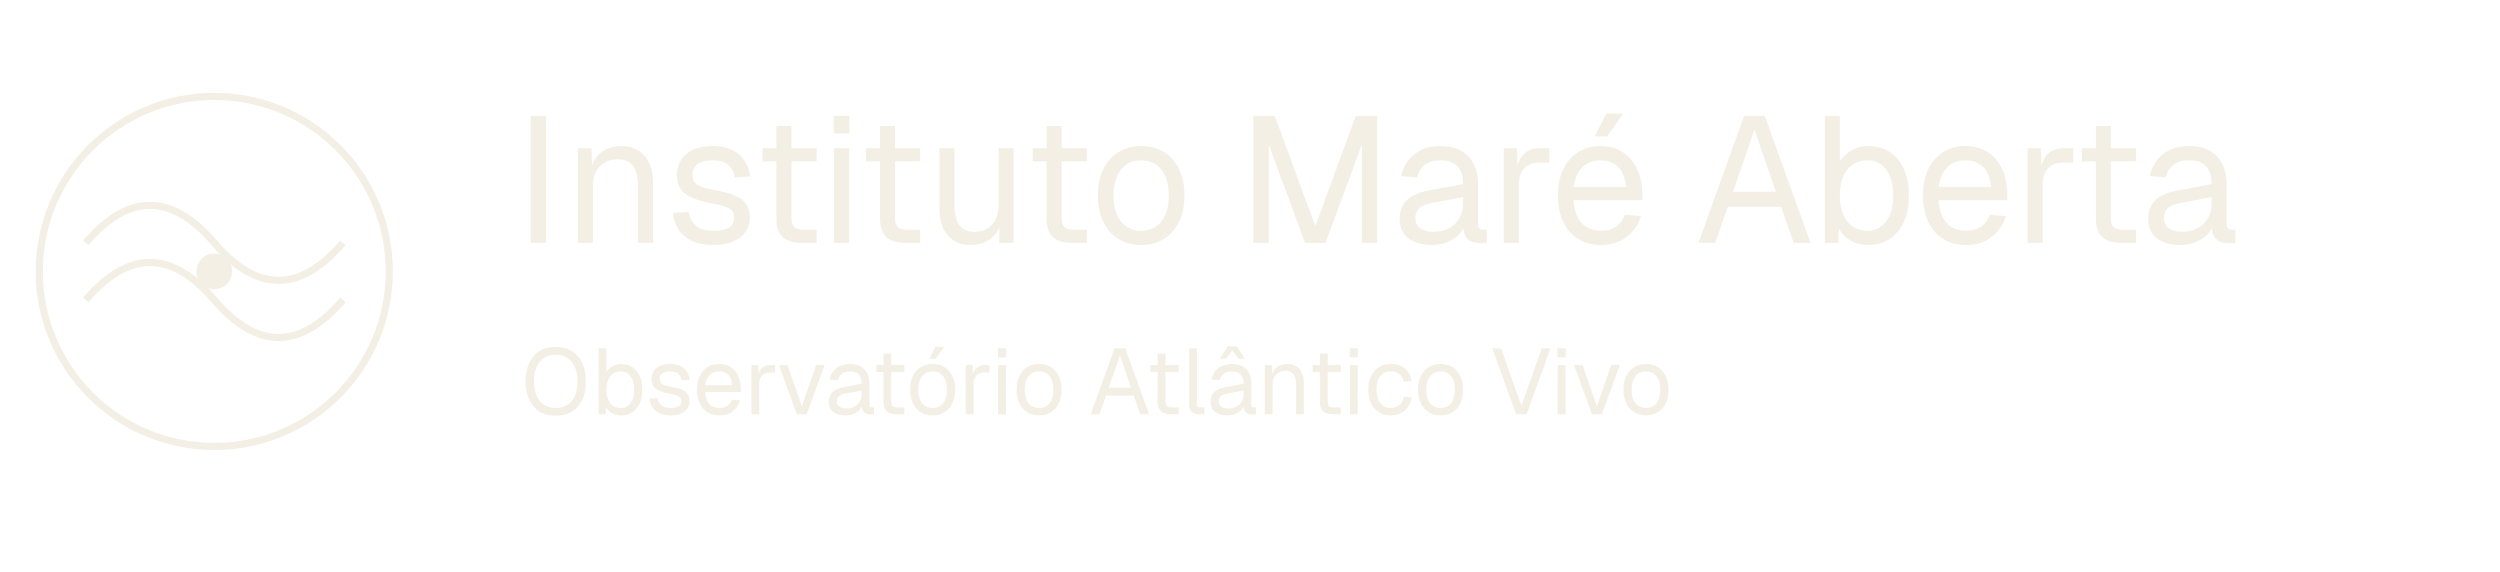
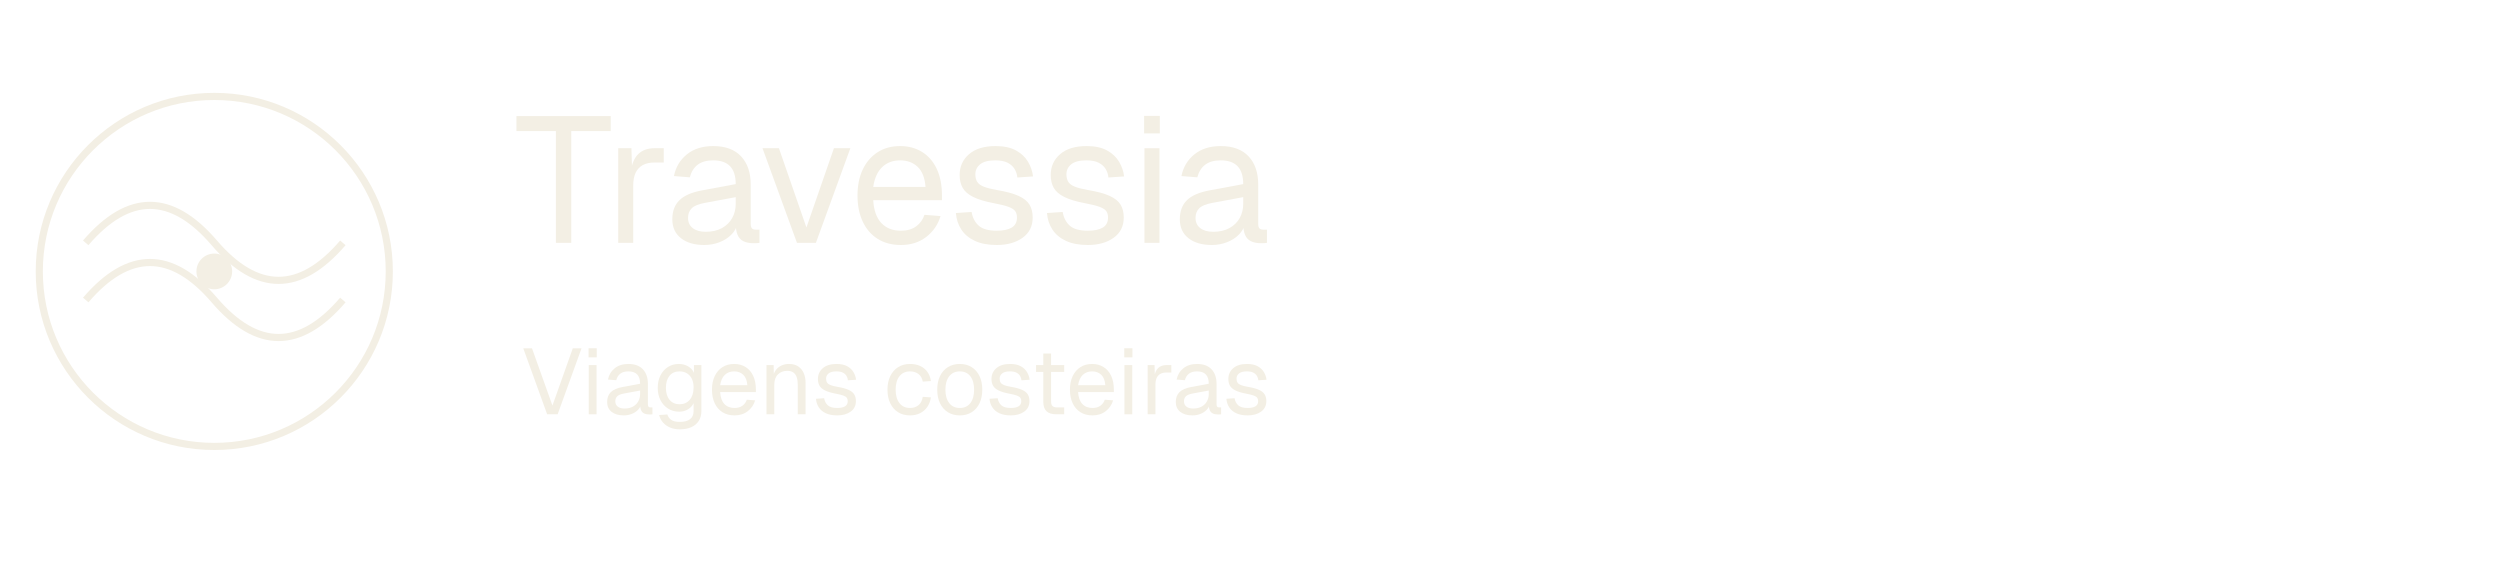
<svg xmlns="http://www.w3.org/2000/svg" width="350" height="80" viewBox="0 0 350 80" color="#f3efe4" fill="#f3efe4">
  <g transform="translate(4 12)">
    <circle cx="26" cy="26" r="24.5" fill="none" stroke="currentColor" />
    <path d="M8 30c6-7 12-7 18 0s12 7 18 0M8 22c6-7 12-7 18 0s12 7 18 0" fill="none" stroke="currentColor" />
    <circle cx="26" cy="26" r="2.5" fill="currentColor" />
  </g>
-   <path transform="translate(72 34) scale(0.025 -0.025)" d="M92 0L92 710L178 710L178 0Z" />
-   <path transform="translate(78.9 34) scale(0.025 -0.025)" d="M80 0L80 530L157 530L160 395L150 404Q160 451 185 481.5Q210 512 245.5 527Q281 542 322 542Q383 542 422.5 515Q462 488 481.5 442.5Q501 397 501 341L501 0L417 0L417 317Q417 366 405.5 399.5Q394 433 369 450.5Q344 468 304 468Q243 468 203.5 429.5Q164 391 164 317L164 0Z" />
-   <path transform="translate(93.125 34) scale(0.025 -0.025)" d="M273 -12Q200 -12 150.5 11Q101 34 74.5 74.5Q48 115 44 167L132 173Q140 125 171.5 96.5Q203 68 273 68Q327 68 356.5 85.5Q386 103 386 142Q386 163 376.5 177Q367 191 339 201.5Q311 212 257 222Q183 236 141 257Q99 278 82 308Q65 338 65 380Q65 451 117.5 496.5Q170 542 266 542Q336 542 380.5 517.5Q425 493 448 454Q471 415 476 372L388 366Q386 391 373 413Q360 435 334 448.5Q308 462 264 462Q207 462 180 440Q153 418 153 384Q153 358 163.5 341.5Q174 325 200.5 314.5Q227 304 273 296Q351 283 395 263Q439 243 456.5 213.5Q474 184 474 142Q474 69 417.5 28.5Q361 -12 273 -12Z" />
-   <path transform="translate(105.375 34) scale(0.025 -0.025)" d="M274 0Q202 0 167.5 33Q133 66 133 136L133 654L217 654L217 138Q217 102 233 88Q249 74 282 74L358 74L358 0ZM55 456L55 530L358 530L358 456Z" />
-   <path transform="translate(114.775 34) scale(0.025 -0.025)" d="M80 0L80 530L164 530L164 0ZM78 613L78 711L166 711L166 613Z" />
-   <path transform="translate(119.875 34) scale(0.025 -0.025)" d="M274 0Q202 0 167.5 33Q133 66 133 136L133 654L217 654L217 138Q217 102 233 88Q249 74 282 74L358 74L358 0ZM55 456L55 530L358 530L358 456Z" />
-   <path transform="translate(129.525 34) scale(0.025 -0.025)" d="M254 -12Q175 -12 127.5 41.5Q80 95 80 189L80 530L164 530L164 212Q164 135 191.5 98.5Q219 62 276 62Q339 62 375 102.5Q411 143 411 214L411 530L495 530L495 0L415 0L415 131L428 124Q412 59 367 23.5Q322 -12 254 -12Z" />
-   <path transform="translate(143.2 34) scale(0.025 -0.025)" d="M274 0Q202 0 167.5 33Q133 66 133 136L133 654L217 654L217 138Q217 102 233 88Q249 74 282 74L358 74L358 0ZM55 456L55 530L358 530L358 456Z" />
-   <path transform="translate(152.6 34) scale(0.025 -0.025)" d="M287 -12Q214 -12 159 22Q104 56 74 118.5Q44 181 44 265Q44 350 74 412Q104 474 159 508Q214 542 287 542Q360 542 414.5 508Q469 474 499 412Q529 350 529 265Q529 181 499 118.5Q469 56 414.5 22Q360 -12 287 -12ZM287 68Q360 68 400.5 120.5Q441 173 441 265Q441 357 400.5 409.5Q360 462 287 462Q214 462 173 409.5Q132 357 132 265Q132 173 173 120.5Q214 68 287 68Z" />
-   <path transform="translate(166.925 34) scale(0.025 -0.025)" d="" />
-   <path transform="translate(173.175 34) scale(0.025 -0.025)" d="M92 0L92 710L212 710L439 94L665 710L785 710L785 0L699 0L699 550L496 0L381 0L178 550L178 0Z" />
-   <path transform="translate(194.85 34) scale(0.025 -0.025)" d="M223 -12Q141 -12 92.5 26Q44 64 44 132Q44 200 84 239Q124 278 211 294L399 329Q399 396 367.5 429Q336 462 273 462Q218 462 186 437.5Q154 413 142 367L53 374Q68 449 125.5 495.5Q183 542 273 542Q375 542 429 484.5Q483 427 483 326L483 107Q483 89 489.5 81.5Q496 74 511 74L532 74L532 0Q528 -1 519 -1.5Q510 -2 500 -2Q464 -2 441.5 9.5Q419 21 409 45.5Q399 70 399 110L409 108Q402 74 375 46.5Q348 19 308 3.5Q268 -12 223 -12ZM231 62Q284 62 321.5 82.5Q359 103 379 138.5Q399 174 399 218L399 256L227 224Q173 214 152.5 193.5Q132 173 132 140Q132 103 158.5 82.5Q185 62 231 62Z" />
-   <path transform="translate(208.525 34) scale(0.025 -0.025)" d="M80 0L80 530L154 530L158 396L150 399Q160 467 193.5 498.5Q227 530 283 530L335 530L335 450L284 450Q244 450 217.5 435.5Q191 421 177.5 392.5Q164 364 164 320L164 0Z" />
-   <path transform="translate(217 34) scale(0.025 -0.025)" d="M287 -12Q212 -12 157.5 22Q103 56 73.5 118.5Q44 181 44 265Q44 349 73.5 411Q103 473 156.5 507.5Q210 542 283 542Q352 542 405 509.5Q458 477 487.5 415Q517 353 517 264L517 239L132 239Q137 154 177.5 111Q218 68 287 68Q339 68 372.5 92.5Q406 117 419 157L509 150Q488 79 429.5 33.5Q371 -12 287 -12ZM132 313L425 313Q419 390 380.5 426Q342 462 283 462Q222 462 182.5 424.5Q143 387 132 313ZM250 596L316 724L410 724L320 596Z" />
-   <path transform="translate(231.025 34) scale(0.025 -0.025)" d="" />
-   <path transform="translate(237.275 34) scale(0.025 -0.025)" d="M20 0L276 710L392 710L648 0L554 0L483 202L185 202L114 0ZM214 286L454 286L334 635Z" />
-   <path transform="translate(253.475 34) scale(0.025 -0.025)" d="M323 -12Q268 -12 225 12.5Q182 37 159 80L156 0L80 0L80 710L164 710L164 456Q184 489 226 515.5Q268 542 323 542Q393 542 444 508Q495 474 523 412Q551 350 551 265Q551 180 523 118Q495 56 444 22Q393 -12 323 -12ZM318 68Q385 68 424 121Q463 174 463 265Q463 357 424 409.5Q385 462 320 462Q271 462 236 438.5Q201 415 182.5 371Q164 327 164 265Q164 205 182.5 160.5Q201 116 235.5 92Q270 68 318 68Z" />
-   <path transform="translate(268.1 34) scale(0.025 -0.025)" d="M287 -12Q212 -12 157.5 22Q103 56 73.5 118.5Q44 181 44 265Q44 349 73.5 411Q103 473 156.5 507.5Q210 542 283 542Q352 542 405 509.5Q458 477 487.5 415Q517 353 517 264L517 239L132 239Q137 154 177.5 111Q218 68 287 68Q339 68 372.5 92.5Q406 117 419 157L509 150Q488 79 429.5 33.5Q371 -12 287 -12ZM132 313L425 313Q419 390 380.5 426Q342 462 283 462Q222 462 182.5 424.5Q143 387 132 313Z" />
-   <path transform="translate(281.875 34) scale(0.025 -0.025)" d="M80 0L80 530L154 530L158 396L150 399Q160 467 193.5 498.5Q227 530 283 530L335 530L335 450L284 450Q244 450 217.5 435.5Q191 421 177.5 392.5Q164 364 164 320L164 0Z" />
-   <path transform="translate(290.1 34) scale(0.025 -0.025)" d="M274 0Q202 0 167.5 33Q133 66 133 136L133 654L217 654L217 138Q217 102 233 88Q249 74 282 74L358 74L358 0ZM55 456L55 530L358 530L358 456Z" />
-   <path transform="translate(299.65 34) scale(0.025 -0.025)" d="M223 -12Q141 -12 92.5 26Q44 64 44 132Q44 200 84 239Q124 278 211 294L399 329Q399 396 367.5 429Q336 462 273 462Q218 462 186 437.5Q154 413 142 367L53 374Q68 449 125.5 495.5Q183 542 273 542Q375 542 429 484.5Q483 427 483 326L483 107Q483 89 489.5 81.5Q496 74 511 74L532 74L532 0Q528 -1 519 -1.5Q510 -2 500 -2Q464 -2 441.5 9.5Q419 21 409 45.5Q399 70 399 110L409 108Q402 74 375 46.5Q348 19 308 3.5Q268 -12 223 -12ZM231 62Q284 62 321.5 82.5Q359 103 379 138.5Q399 174 399 218L399 256L227 224Q173 214 152.5 193.5Q132 173 132 140Q132 103 158.5 82.5Q185 62 231 62Z" />
-   <path transform="translate(73 58) scale(0.013 -0.013)" d="M369 -16Q268 -16 195.5 28.5Q123 73 84 156Q45 239 45 354Q45 469 84 552.5Q123 636 195.5 681Q268 726 369 726Q471 726 543.5 681Q616 636 655 552.5Q694 469 694 354Q694 239 655 156Q616 73 543.5 28.5Q471 -16 369 -16ZM369 68Q443 68 495.5 102Q548 136 576 200Q604 264 604 354Q604 444 576 508.5Q548 573 495.5 607.5Q443 642 369 642Q296 642 243.5 607.5Q191 573 163 508.5Q135 444 135 354Q135 264 163 200Q191 136 243.5 102Q296 68 369 68Z" />
-   <path transform="translate(82.763 58) scale(0.013 -0.013)" d="M323 -12Q268 -12 225 12.5Q182 37 159 80L156 0L80 0L80 710L164 710L164 456Q184 489 226 515.5Q268 542 323 542Q393 542 444 508Q495 474 523 412Q551 350 551 265Q551 180 523 118Q495 56 444 22Q393 -12 323 -12ZM318 68Q385 68 424 121Q463 174 463 265Q463 357 424 409.5Q385 462 320 462Q271 462 236 438.5Q201 415 182.5 371Q164 327 164 265Q164 205 182.5 160.5Q201 116 235.5 92Q270 68 318 68Z" />
-   <path transform="translate(90.368 58) scale(0.013 -0.013)" d="M273 -12Q200 -12 150.5 11Q101 34 74.5 74.5Q48 115 44 167L132 173Q140 125 171.5 96.5Q203 68 273 68Q327 68 356.5 85.5Q386 103 386 142Q386 163 376.5 177Q367 191 339 201.5Q311 212 257 222Q183 236 141 257Q99 278 82 308Q65 338 65 380Q65 451 117.5 496.5Q170 542 266 542Q336 542 380.5 517.5Q425 493 448 454Q471 415 476 372L388 366Q386 391 373 413Q360 435 334 448.5Q308 462 264 462Q207 462 180 440Q153 418 153 384Q153 358 163.5 341.5Q174 325 200.5 314.5Q227 304 273 296Q351 283 395 263Q439 243 456.5 213.5Q474 184 474 142Q474 69 417.5 28.5Q361 -12 273 -12Z" />
-   <path transform="translate(96.998 58) scale(0.013 -0.013)" d="M287 -12Q212 -12 157.5 22Q103 56 73.5 118.5Q44 181 44 265Q44 349 73.5 411Q103 473 156.5 507.5Q210 542 283 542Q352 542 405 509.5Q458 477 487.5 415Q517 353 517 264L517 239L132 239Q137 154 177.5 111Q218 68 287 68Q339 68 372.5 92.5Q406 117 419 157L509 150Q488 79 429.5 33.5Q371 -12 287 -12ZM132 313L425 313Q419 390 380.5 426Q342 462 283 462Q222 462 182.5 424.5Q143 387 132 313Z" />
-   <path transform="translate(104.161 58) scale(0.013 -0.013)" d="M80 0L80 530L154 530L158 396L150 399Q160 467 193.5 498.5Q227 530 283 530L335 530L335 450L284 450Q244 450 217.5 435.5Q191 421 177.5 392.5Q164 364 164 320L164 0Z" />
-   <path transform="translate(108.763 58) scale(0.013 -0.013)" d="M215 0L22 530L114 530L268 86L422 530L514 530L321 0Z" />
-   <path transform="translate(115.445 58) scale(0.013 -0.013)" d="M223 -12Q141 -12 92.5 26Q44 64 44 132Q44 200 84 239Q124 278 211 294L399 329Q399 396 367.5 429Q336 462 273 462Q218 462 186 437.5Q154 413 142 367L53 374Q68 449 125.5 495.5Q183 542 273 542Q375 542 429 484.5Q483 427 483 326L483 107Q483 89 489.5 81.5Q496 74 511 74L532 74L532 0Q528 -1 519 -1.5Q510 -2 500 -2Q464 -2 441.5 9.5Q419 21 409 45.5Q399 70 399 110L409 108Q402 74 375 46.5Q348 19 308 3.5Q268 -12 223 -12ZM231 62Q284 62 321.5 82.5Q359 103 379 138.5Q399 174 399 218L399 256L227 224Q173 214 152.5 193.5Q132 173 132 140Q132 103 158.5 82.5Q185 62 231 62Z" />
-   <path transform="translate(121.958 58) scale(0.013 -0.013)" d="M274 0Q202 0 167.5 33Q133 66 133 136L133 654L217 654L217 138Q217 102 233 88Q249 74 282 74L358 74L358 0ZM55 456L55 530L358 530L358 456Z" />
-   <path transform="translate(126.846 58) scale(0.013 -0.013)" d="M287 -12Q214 -12 159 22Q104 56 74 118.5Q44 181 44 265Q44 350 74 412Q104 474 159 508Q214 542 287 542Q360 542 414.5 508Q469 474 499 412Q529 350 529 265Q529 181 499 118.5Q469 56 414.5 22Q360 -12 287 -12ZM287 68Q360 68 400.5 120.5Q441 173 441 265Q441 357 400.5 409.5Q360 462 287 462Q214 462 173 409.5Q132 357 132 265Q132 173 173 120.5Q214 68 287 68ZM250 598L316 726L410 726L320 598Z" />
-   <path transform="translate(134.165 58) scale(0.013 -0.013)" d="M80 0L80 530L154 530L158 396L150 399Q160 467 193.5 498.5Q227 530 283 530L335 530L335 450L284 450Q244 450 217.5 435.5Q191 421 177.5 392.5Q164 364 164 320L164 0Z" />
-   <path transform="translate(138.702 58) scale(0.013 -0.013)" d="M80 0L80 530L164 530L164 0ZM78 613L78 711L166 711L166 613Z" />
-   <path transform="translate(141.744 58) scale(0.013 -0.013)" d="M287 -12Q214 -12 159 22Q104 56 74 118.5Q44 181 44 265Q44 350 74 412Q104 474 159 508Q214 542 287 542Q360 542 414.5 508Q469 474 499 412Q529 350 529 265Q529 181 499 118.5Q469 56 414.5 22Q360 -12 287 -12ZM287 68Q360 68 400.5 120.5Q441 173 441 265Q441 357 400.5 409.5Q360 462 287 462Q214 462 173 409.5Q132 357 132 265Q132 173 173 120.5Q214 68 287 68Z" />
-   <path transform="translate(149.193 58) scale(0.013 -0.013)" d="" />
-   <path transform="translate(152.443 58) scale(0.013 -0.013)" d="M20 0L276 710L392 710L648 0L554 0L483 202L185 202L114 0ZM214 286L454 286L334 635Z" />
-   <path transform="translate(160.347 58) scale(0.013 -0.013)" d="M274 0Q202 0 167.5 33Q133 66 133 136L133 654L217 654L217 138Q217 102 233 88Q249 74 282 74L358 74L358 0ZM55 456L55 530L358 530L358 456Z" />
-   <path transform="translate(165.443 58) scale(0.013 -0.013)" d="M184 0Q138 0 109 24Q80 48 80 100L80 710L164 710L164 107Q164 91 172.5 82.5Q181 74 197 74L243 74L243 0Z" />
-   <path transform="translate(168.914 58) scale(0.013 -0.013)" d="M223 -12Q141 -12 92.5 26Q44 64 44 132Q44 200 84 239Q124 278 211 294L399 329Q399 396 367.5 429Q336 462 273 462Q218 462 186 437.5Q154 413 142 367L53 374Q68 449 125.5 495.5Q183 542 273 542Q375 542 429 484.5Q483 427 483 326L483 107Q483 89 489.5 81.5Q496 74 511 74L532 74L532 0Q528 -1 519 -1.5Q510 -2 500 -2Q464 -2 441.5 9.5Q419 21 409 45.5Q399 70 399 110L409 108Q402 74 375 46.5Q348 19 308 3.5Q268 -12 223 -12ZM231 62Q284 62 321.5 82.5Q359 103 379 138.5Q399 174 399 218L399 256L227 224Q173 214 152.5 193.5Q132 173 132 140Q132 103 158.5 82.5Q185 62 231 62ZM141 598L231 731L325 731L415 598L345 598L270 698L286 698L211 598Z" />
-   <path transform="translate(176.025 58) scale(0.013 -0.013)" d="M80 0L80 530L157 530L160 395L150 404Q160 451 185 481.5Q210 512 245.5 527Q281 542 322 542Q383 542 422.5 515Q462 488 481.5 442.5Q501 397 501 341L501 0L417 0L417 317Q417 366 405.5 399.5Q394 433 369 450.5Q344 468 304 468Q243 468 203.5 429.5Q164 391 164 317L164 0Z" />
-   <path transform="translate(183.058 58) scale(0.013 -0.013)" d="M274 0Q202 0 167.5 33Q133 66 133 136L133 654L217 654L217 138Q217 102 233 88Q249 74 282 74L358 74L358 0ZM55 456L55 530L358 530L358 456Z" />
-   <path transform="translate(187.946 58) scale(0.013 -0.013)" d="M80 0L80 530L164 530L164 0ZM78 613L78 711L166 711L166 613Z" />
-   <path transform="translate(190.988 58) scale(0.013 -0.013)" d="M287 -12Q213 -12 158.5 22Q104 56 74 118.5Q44 181 44 265Q44 349 74 411Q104 473 158.5 507.5Q213 542 287 542Q348 542 395.5 520.5Q443 499 473 458Q503 417 512 358L424 352Q415 405 378 433.5Q341 462 287 462Q214 462 173 409.5Q132 357 132 265Q132 173 173 120.5Q214 68 287 68Q341 68 378 98Q415 128 424 188L512 182Q503 123 473 79.5Q443 36 395.5 12Q348 -12 287 -12Z" />
-   <path transform="translate(197.956 58) scale(0.013 -0.013)" d="M287 -12Q214 -12 159 22Q104 56 74 118.5Q44 181 44 265Q44 350 74 412Q104 474 159 508Q214 542 287 542Q360 542 414.5 508Q469 474 499 412Q529 350 529 265Q529 181 499 118.5Q469 56 414.5 22Q360 -12 287 -12ZM287 68Q360 68 400.5 120.5Q441 173 441 265Q441 357 400.5 409.5Q360 462 287 462Q214 462 173 409.5Q132 357 132 265Q132 173 173 120.5Q214 68 287 68Z" />
-   <path transform="translate(205.405 58) scale(0.013 -0.013)" d="" />
-   <path transform="translate(208.655 58) scale(0.013 -0.013)" d="M277 0L20 710L114 710L334 94L553 710L647 710L390 0Z" />
-   <path transform="translate(217.04 58) scale(0.013 -0.013)" d="M80 0L80 530L164 530L164 0ZM78 613L78 711L166 711L166 613Z" />
-   <path transform="translate(220.082 58) scale(0.013 -0.013)" d="M215 0L22 530L114 530L268 86L422 530L514 530L321 0Z" />
-   <path transform="translate(226.712 58) scale(0.013 -0.013)" d="M287 -12Q214 -12 159 22Q104 56 74 118.5Q44 181 44 265Q44 350 74 412Q104 474 159 508Q214 542 287 542Q360 542 414.5 508Q469 474 499 412Q529 350 529 265Q529 181 499 118.5Q469 56 414.5 22Q360 -12 287 -12ZM287 68Q360 68 400.5 120.5Q441 173 441 265Q441 357 400.5 409.5Q360 462 287 462Q214 462 173 409.5Q132 357 132 265Q132 173 173 120.5Q214 68 287 68Z" />
+   <path transform="translate(72 34) scale(0.025 -0.025)" d="M233 0L233 626L12 626L12 710L540 710L540 626L319 626L319 0Z" />
+   <path transform="translate(84.55 34) scale(0.025 -0.025)" d="M80 0L80 530L154 530L158 396L150 399Q160 467 193.5 498.5Q227 530 283 530L335 530L335 450L284 450Q244 450 217.5 435.5Q191 421 177.5 392.5Q164 364 164 320L164 0Z" />
+   <path transform="translate(93.025 34) scale(0.025 -0.025)" d="M223 -12Q141 -12 92.5 26Q44 64 44 132Q44 200 84 239Q124 278 211 294L399 329Q399 396 367.5 429Q336 462 273 462Q218 462 186 437.5Q154 413 142 367L53 374Q68 449 125.5 495.5Q183 542 273 542Q375 542 429 484.5Q483 427 483 326L483 107Q483 89 489.5 81.5Q496 74 511 74L532 74L532 0Q528 -1 519 -1.5Q510 -2 500 -2Q464 -2 441.5 9.5Q419 21 409 45.5Q399 70 399 110L409 108Q402 74 375 46.5Q348 19 308 3.5Q268 -12 223 -12ZM231 62Q284 62 321.5 82.5Q359 103 379 138.5Q399 174 399 218L399 256L227 224Q173 214 152.5 193.5Q132 173 132 140Q132 103 158.5 82.5Q185 62 231 62Z" />
+   <path transform="translate(106.2 34) scale(0.025 -0.025)" d="M215 0L22 530L114 530L268 86L422 530L514 530L321 0Z" />
+   <path transform="translate(118.95 34) scale(0.025 -0.025)" d="M287 -12Q212 -12 157.5 22Q103 56 73.5 118.5Q44 181 44 265Q44 349 73.5 411Q103 473 156.5 507.5Q210 542 283 542Q352 542 405 509.5Q458 477 487.5 415Q517 353 517 264L517 239L132 239Q137 154 177.5 111Q218 68 287 68Q339 68 372.5 92.5Q406 117 419 157L509 150Q488 79 429.5 33.5Q371 -12 287 -12ZM132 313L425 313Q419 390 380.5 426Q342 462 283 462Q222 462 182.5 424.5Q143 387 132 313Z" />
+   <path transform="translate(132.725 34) scale(0.025 -0.025)" d="M273 -12Q200 -12 150.5 11Q101 34 74.5 74.5Q48 115 44 167L132 173Q140 125 171.5 96.5Q203 68 273 68Q327 68 356.5 85.5Q386 103 386 142Q386 163 376.5 177Q367 191 339 201.5Q311 212 257 222Q183 236 141 257Q99 278 82 308Q65 338 65 380Q65 451 117.5 496.5Q170 542 266 542Q336 542 380.5 517.5Q425 493 448 454Q471 415 476 372L388 366Q386 391 373 413Q360 435 334 448.5Q308 462 264 462Q207 462 180 440Q153 418 153 384Q153 358 163.5 341.5Q174 325 200.5 314.5Q227 304 273 296Q351 283 395 263Q439 243 456.5 213.5Q474 184 474 142Q474 69 417.5 28.5Q361 -12 273 -12Z" />
+   <path transform="translate(145.475 34) scale(0.025 -0.025)" d="M273 -12Q200 -12 150.5 11Q101 34 74.5 74.5Q48 115 44 167L132 173Q140 125 171.5 96.5Q203 68 273 68Q327 68 356.5 85.5Q386 103 386 142Q386 163 376.5 177Q367 191 339 201.5Q311 212 257 222Q183 236 141 257Q99 278 82 308Q65 338 65 380Q65 451 117.5 496.5Q170 542 266 542Q336 542 380.5 517.5Q425 493 448 454Q471 415 476 372L388 366Q386 391 373 413Q360 435 334 448.5Q308 462 264 462Q207 462 180 440Q153 418 153 384Q153 358 163.5 341.5Q174 325 200.5 314.5Q227 304 273 296Q351 283 395 263Q439 243 456.5 213.5Q474 184 474 142Q474 69 417.5 28.5Q361 -12 273 -12Z" />
+   <path transform="translate(158.225 34) scale(0.025 -0.025)" d="M80 0L80 530L164 530L164 0ZM78 613L78 711L166 711L166 613Z" />
+   <path transform="translate(164.075 34) scale(0.025 -0.025)" d="M223 -12Q141 -12 92.5 26Q44 64 44 132Q44 200 84 239Q124 278 211 294L399 329Q399 396 367.5 429Q336 462 273 462Q218 462 186 437.5Q154 413 142 367L53 374Q68 449 125.5 495.5Q183 542 273 542Q375 542 429 484.5Q483 427 483 326L483 107Q483 89 489.5 81.5Q496 74 511 74L532 74L532 0Q528 -1 519 -1.5Q510 -2 500 -2Q464 -2 441.5 9.5Q419 21 409 45.5Q399 70 399 110L409 108Q402 74 375 46.5Q348 19 308 3.5Q268 -12 223 -12ZM231 62Q284 62 321.5 82.5Q359 103 379 138.5Q399 174 399 218L399 256L227 224Q173 214 152.5 193.5Q132 173 132 140Q132 103 158.5 82.5Q185 62 231 62Z" />
+   <path transform="translate(73 58) scale(0.013 -0.013)" d="M277 0L20 710L114 710L334 94L553 710L647 710L390 0Z" />
+   <path transform="translate(81.385 58) scale(0.013 -0.013)" d="M80 0L80 530L164 530L164 0ZM78 613L78 711L166 711L166 613Z" />
+   <path transform="translate(84.427 58) scale(0.013 -0.013)" d="M223 -12Q141 -12 92.5 26Q44 64 44 132Q44 200 84 239Q124 278 211 294L399 329Q399 396 367.5 429Q336 462 273 462Q218 462 186 437.5Q154 413 142 367L53 374Q68 449 125.5 495.5Q183 542 273 542Q375 542 429 484.5Q483 427 483 326L483 107Q483 89 489.5 81.5Q496 74 511 74L532 74L532 0Q528 -1 519 -1.5Q510 -2 500 -2Q464 -2 441.5 9.5Q419 21 409 45.5Q399 70 399 110L409 108Q402 74 375 46.5Q348 19 308 3.5Q268 -12 223 -12ZM231 62Q284 62 321.5 82.5Q359 103 379 138.5Q399 174 399 218L399 256L227 224Q173 214 152.5 193.5Q132 173 132 140Q132 103 158.5 82.5Q185 62 231 62Z" />
+   <path transform="translate(91.512 58) scale(0.013 -0.013)" d="M281 -162Q224 -162 178 -143Q132 -124 101 -89Q70 -54 59 -8L147 -2Q159 -39 189.5 -60.5Q220 -82 281 -82Q353 -82 391.5 -53Q430 -24 430 34L430 120Q411 78 369 53Q327 28 275 28Q208 28 155.5 61Q103 94 73.5 152Q44 210 44 285Q44 361 73 418.5Q102 476 153.5 509Q205 542 271 542Q327 542 371.5 516Q416 490 434 446L434 530L514 530L514 36Q514 -26 486 -70.5Q458 -115 406 -138.5Q354 -162 281 -162ZM279 108Q347 108 388 155.5Q429 203 430 285Q431 340 412.5 379.5Q394 419 359.5 440.5Q325 462 279 462Q209 462 170.5 414.5Q132 367 132 285Q132 203 171.5 155.5Q211 108 279 108Z" />
+   <path transform="translate(99.104 58) scale(0.013 -0.013)" d="M287 -12Q212 -12 157.5 22Q103 56 73.5 118.5Q44 181 44 265Q44 349 73.5 411Q103 473 156.5 507.5Q210 542 283 542Q352 542 405 509.5Q458 477 487.5 415Q517 353 517 264L517 239L132 239Q137 154 177.5 111Q218 68 287 68Q339 68 372.5 92.5Q406 117 419 157L509 150Q488 79 429.5 33.5Q371 -12 287 -12ZM132 313L425 313Q419 390 380.5 426Q342 462 283 462Q222 462 182.5 424.5Q143 387 132 313Z" />
+   <path transform="translate(106.267 58) scale(0.013 -0.013)" d="M80 0L80 530L157 530L160 395L150 404Q160 451 185 481.5Q210 512 245.5 527Q281 542 322 542Q383 542 422.5 515Q462 488 481.5 442.5Q501 397 501 341L501 0L417 0L417 317Q417 366 405.5 399.5Q394 433 369 450.5Q344 468 304 468Q243 468 203.5 429.5Q164 391 164 317L164 0Z" />
+   <path transform="translate(113.664 58) scale(0.013 -0.013)" d="M273 -12Q200 -12 150.5 11Q101 34 74.5 74.5Q48 115 44 167L132 173Q140 125 171.5 96.5Q203 68 273 68Q327 68 356.5 85.5Q386 103 386 142Q386 163 376.5 177Q367 191 339 201.5Q311 212 257 222Q183 236 141 257Q99 278 82 308Q65 338 65 380Q65 451 117.5 496.5Q170 542 266 542Q336 542 380.5 517.5Q425 493 448 454Q471 415 476 372L388 366Q386 391 373 413Q360 435 334 448.5Q308 462 264 462Q207 462 180 440Q153 418 153 384Q153 358 163.5 341.5Q174 325 200.5 314.5Q227 304 273 296Q351 283 395 263Q439 243 456.5 213.5Q474 184 474 142Q474 69 417.5 28.5Q361 -12 273 -12Z" />
+   <path transform="translate(120.424 58) scale(0.013 -0.013)" d="" />
+   <path transform="translate(123.674 58) scale(0.013 -0.013)" d="M287 -12Q213 -12 158.5 22Q104 56 74 118.5Q44 181 44 265Q44 349 74 411Q104 473 158.5 507.5Q213 542 287 542Q348 542 395.5 520.5Q443 499 473 458Q503 417 512 358L424 352Q415 405 378 433.5Q341 462 287 462Q214 462 173 409.5Q132 357 132 265Q132 173 173 120.5Q214 68 287 68Q341 68 378 98Q415 128 424 188L512 182Q503 123 473 79.5Q443 36 395.5 12Q348 -12 287 -12Z" />
+   <path transform="translate(130.642 58) scale(0.013 -0.013)" d="M287 -12Q214 -12 159 22Q104 56 74 118.5Q44 181 44 265Q44 350 74 412Q104 474 159 508Q214 542 287 542Q360 542 414.5 508Q469 474 499 412Q529 350 529 265Q529 181 499 118.5Q469 56 414.5 22Q360 -12 287 -12ZM287 68Q360 68 400.5 120.5Q441 173 441 265Q441 357 400.5 409.5Q360 462 287 462Q214 462 173 409.5Q132 357 132 265Q132 173 173 120.5Q214 68 287 68Z" />
+   <path transform="translate(137.961 58) scale(0.013 -0.013)" d="M273 -12Q200 -12 150.5 11Q101 34 74.5 74.5Q48 115 44 167L132 173Q140 125 171.5 96.5Q203 68 273 68Q327 68 356.5 85.5Q386 103 386 142Q386 163 376.5 177Q367 191 339 201.5Q311 212 257 222Q183 236 141 257Q99 278 82 308Q65 338 65 380Q65 451 117.5 496.5Q170 542 266 542Q336 542 380.5 517.5Q425 493 448 454Q471 415 476 372L388 366Q386 391 373 413Q360 435 334 448.5Q308 462 264 462Q207 462 180 440Q153 418 153 384Q153 358 163.5 341.5Q174 325 200.5 314.5Q227 304 273 296Q351 283 395 263Q439 243 456.5 213.5Q474 184 474 142Q474 69 417.5 28.5Q361 -12 273 -12Z" />
+   <path transform="translate(144.331 58) scale(0.013 -0.013)" d="M274 0Q202 0 167.5 33Q133 66 133 136L133 654L217 654L217 138Q217 102 233 88Q249 74 282 74L358 74L358 0ZM55 456L55 530L358 530L358 456Z" />
+   <path transform="translate(149.219 58) scale(0.013 -0.013)" d="M287 -12Q212 -12 157.5 22Q103 56 73.5 118.5Q44 181 44 265Q44 349 73.5 411Q103 473 156.5 507.5Q210 542 283 542Q352 542 405 509.5Q458 477 487.5 415Q517 353 517 264L517 239L132 239Q137 154 177.5 111Q218 68 287 68Q339 68 372.5 92.5Q406 117 419 157L509 150Q488 79 429.5 33.5Q371 -12 287 -12ZM132 313L425 313Q419 390 380.5 426Q342 462 283 462Q222 462 182.5 424.5Q143 387 132 313Z" />
+   <path transform="translate(156.382 58) scale(0.013 -0.013)" d="M80 0L80 530L164 530L164 0ZM78 613L78 711L166 711L166 613Z" />
+   <path transform="translate(159.632 58) scale(0.013 -0.013)" d="M80 0L80 530L154 530L158 396L150 399Q160 467 193.5 498.5Q227 530 283 530L335 530L335 450L284 450Q244 450 217.5 435.5Q191 421 177.5 392.5Q164 364 164 320L164 0Z" />
+   <path transform="translate(164.039 58) scale(0.013 -0.013)" d="M223 -12Q141 -12 92.5 26Q44 64 44 132Q44 200 84 239Q124 278 211 294L399 329Q399 396 367.5 429Q336 462 273 462Q218 462 186 437.5Q154 413 142 367L53 374Q68 449 125.5 495.5Q183 542 273 542Q375 542 429 484.5Q483 427 483 326L483 107Q483 89 489.5 81.5Q496 74 511 74L532 74L532 0Q528 -1 519 -1.5Q510 -2 500 -2Q464 -2 441.5 9.5Q419 21 409 45.5Q399 70 399 110L409 108Q402 74 375 46.5Q348 19 308 3.5Q268 -12 223 -12ZM231 62Q284 62 321.5 82.5Q359 103 379 138.5Q399 174 399 218L399 256L227 224Q173 214 152.5 193.5Q132 173 132 140Q132 103 158.5 82.5Q185 62 231 62Z" />
+   <path transform="translate(171.124 58) scale(0.013 -0.013)" d="M273 -12Q200 -12 150.5 11Q101 34 74.5 74.5Q48 115 44 167L132 173Q140 125 171.5 96.5Q203 68 273 68Q327 68 356.5 85.5Q386 103 386 142Q386 163 376.5 177Q367 191 339 201.5Q311 212 257 222Q183 236 141 257Q99 278 82 308Q65 338 65 380Q65 451 117.5 496.5Q170 542 266 542Q336 542 380.5 517.5Q425 493 448 454Q471 415 476 372L388 366Q386 391 373 413Q360 435 334 448.5Q308 462 264 462Q207 462 180 440Q153 418 153 384Q153 358 163.5 341.5Q174 325 200.5 314.5Q227 304 273 296Q351 283 395 263Q439 243 456.5 213.5Q474 184 474 142Q474 69 417.5 28.5Q361 -12 273 -12Z" />
</svg>
